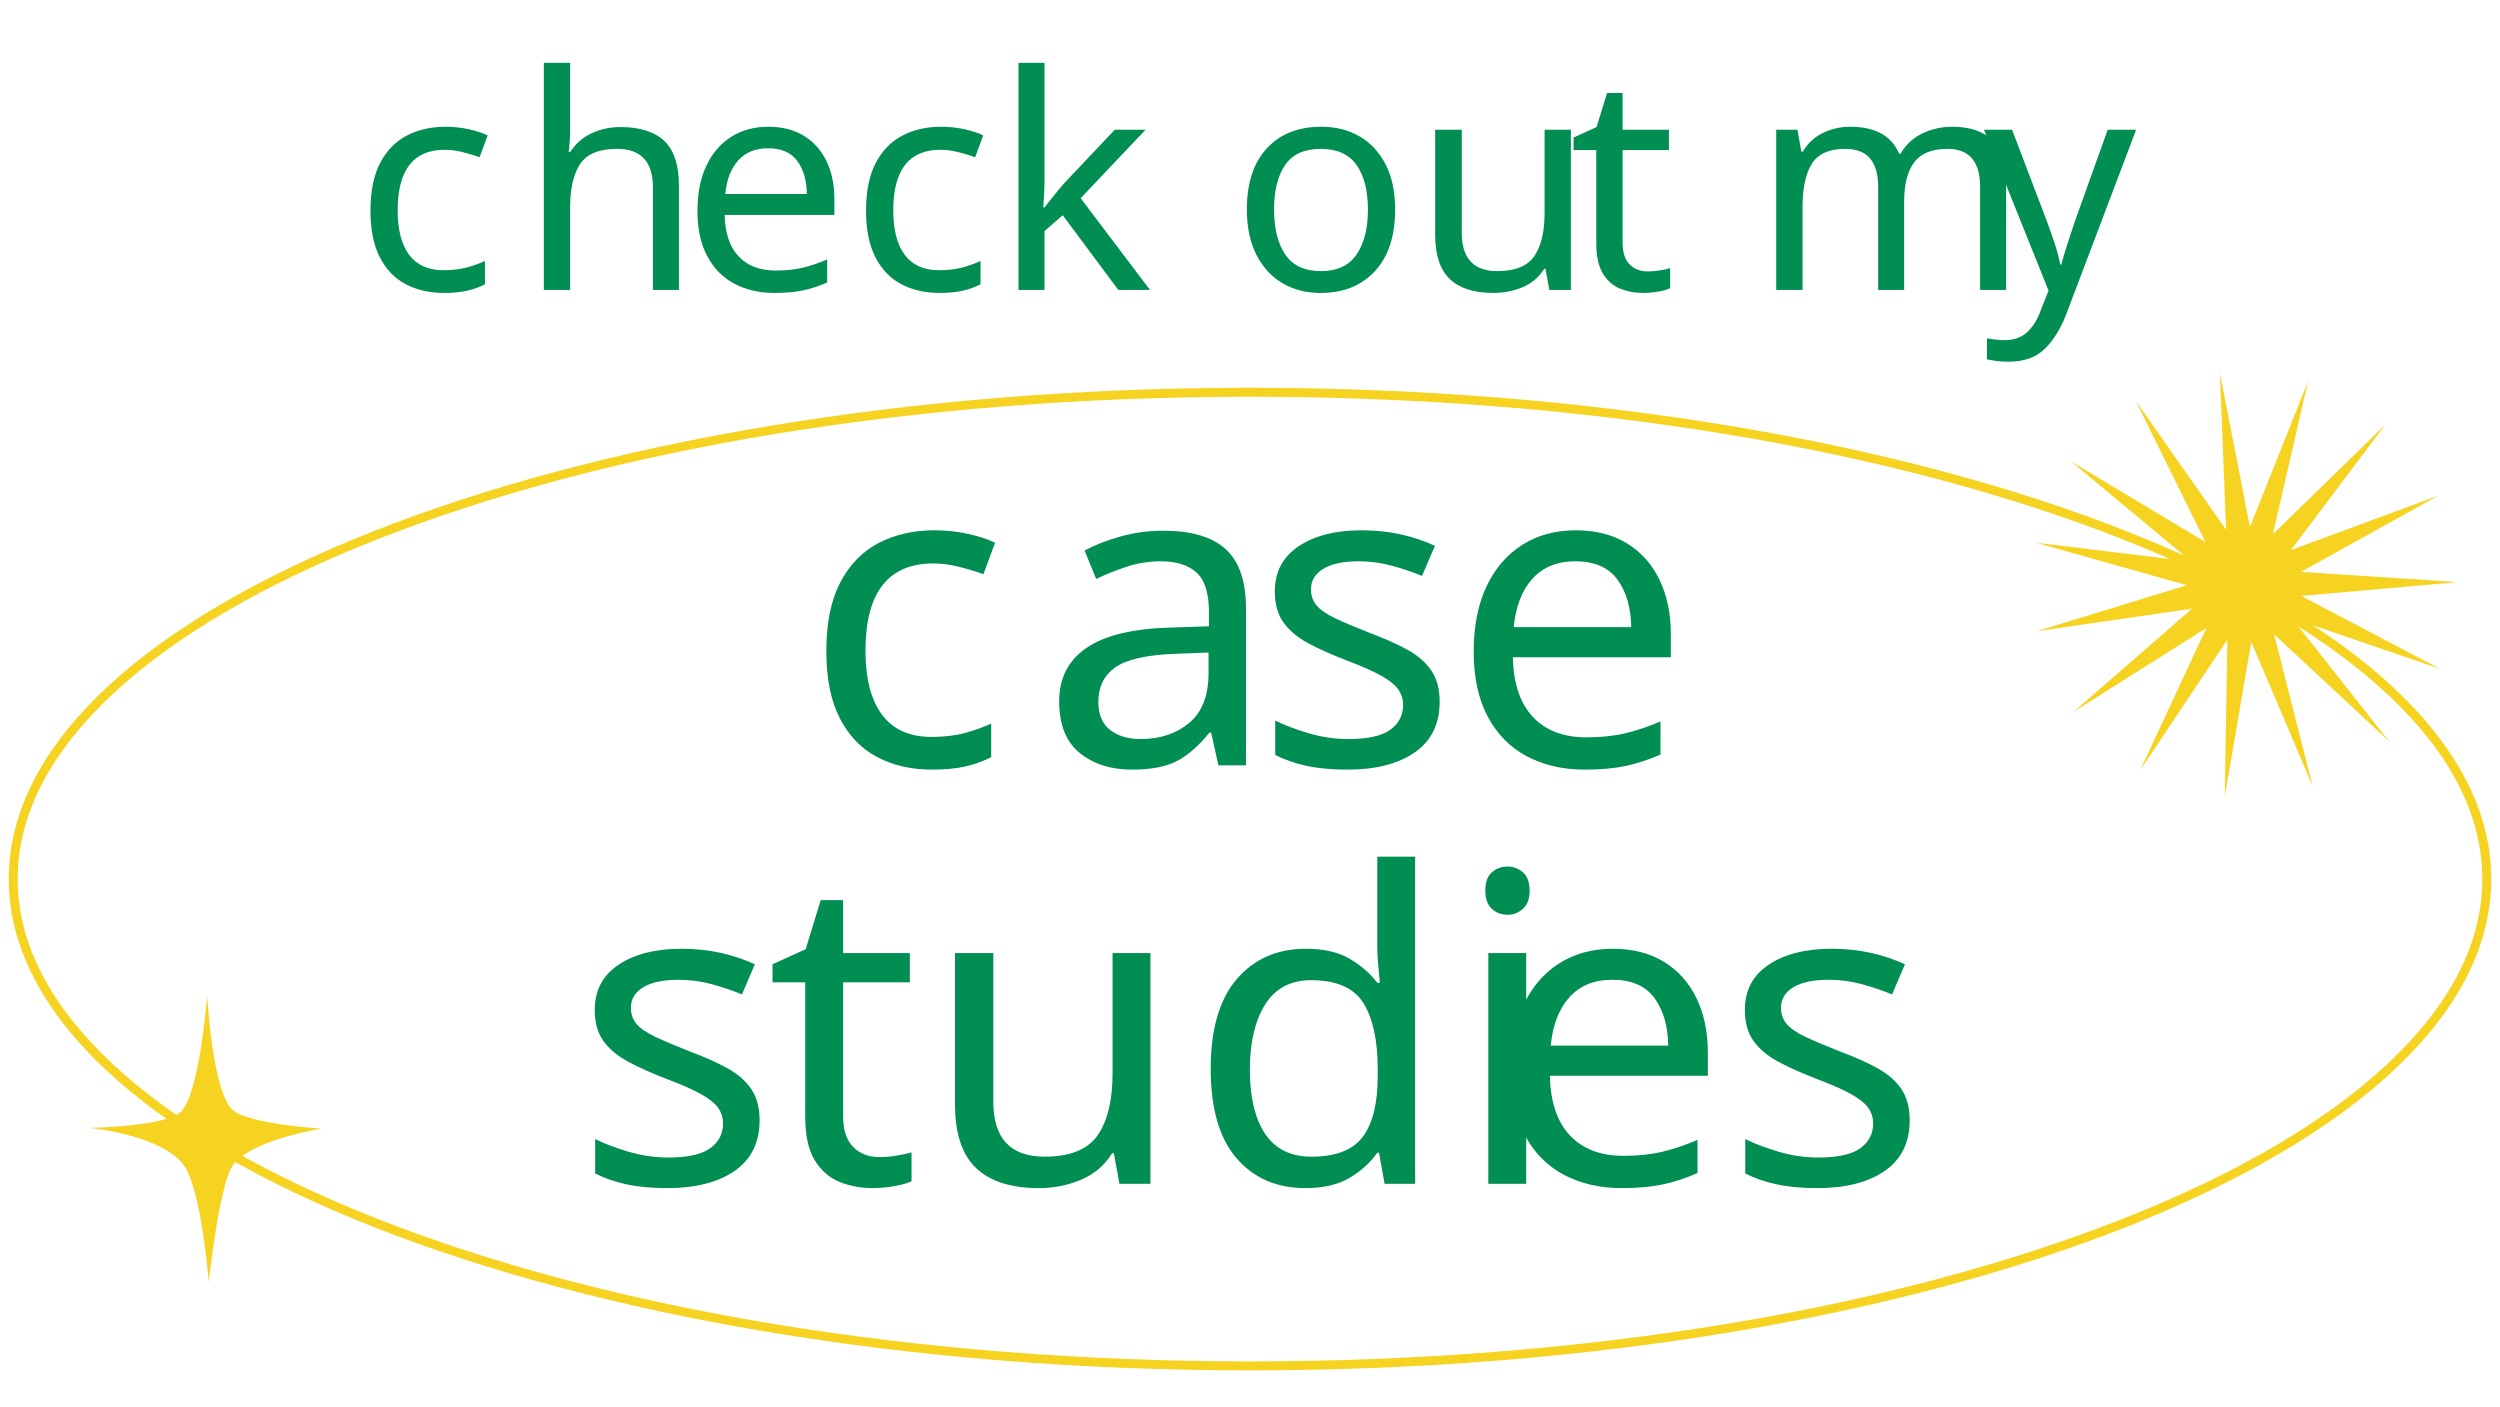
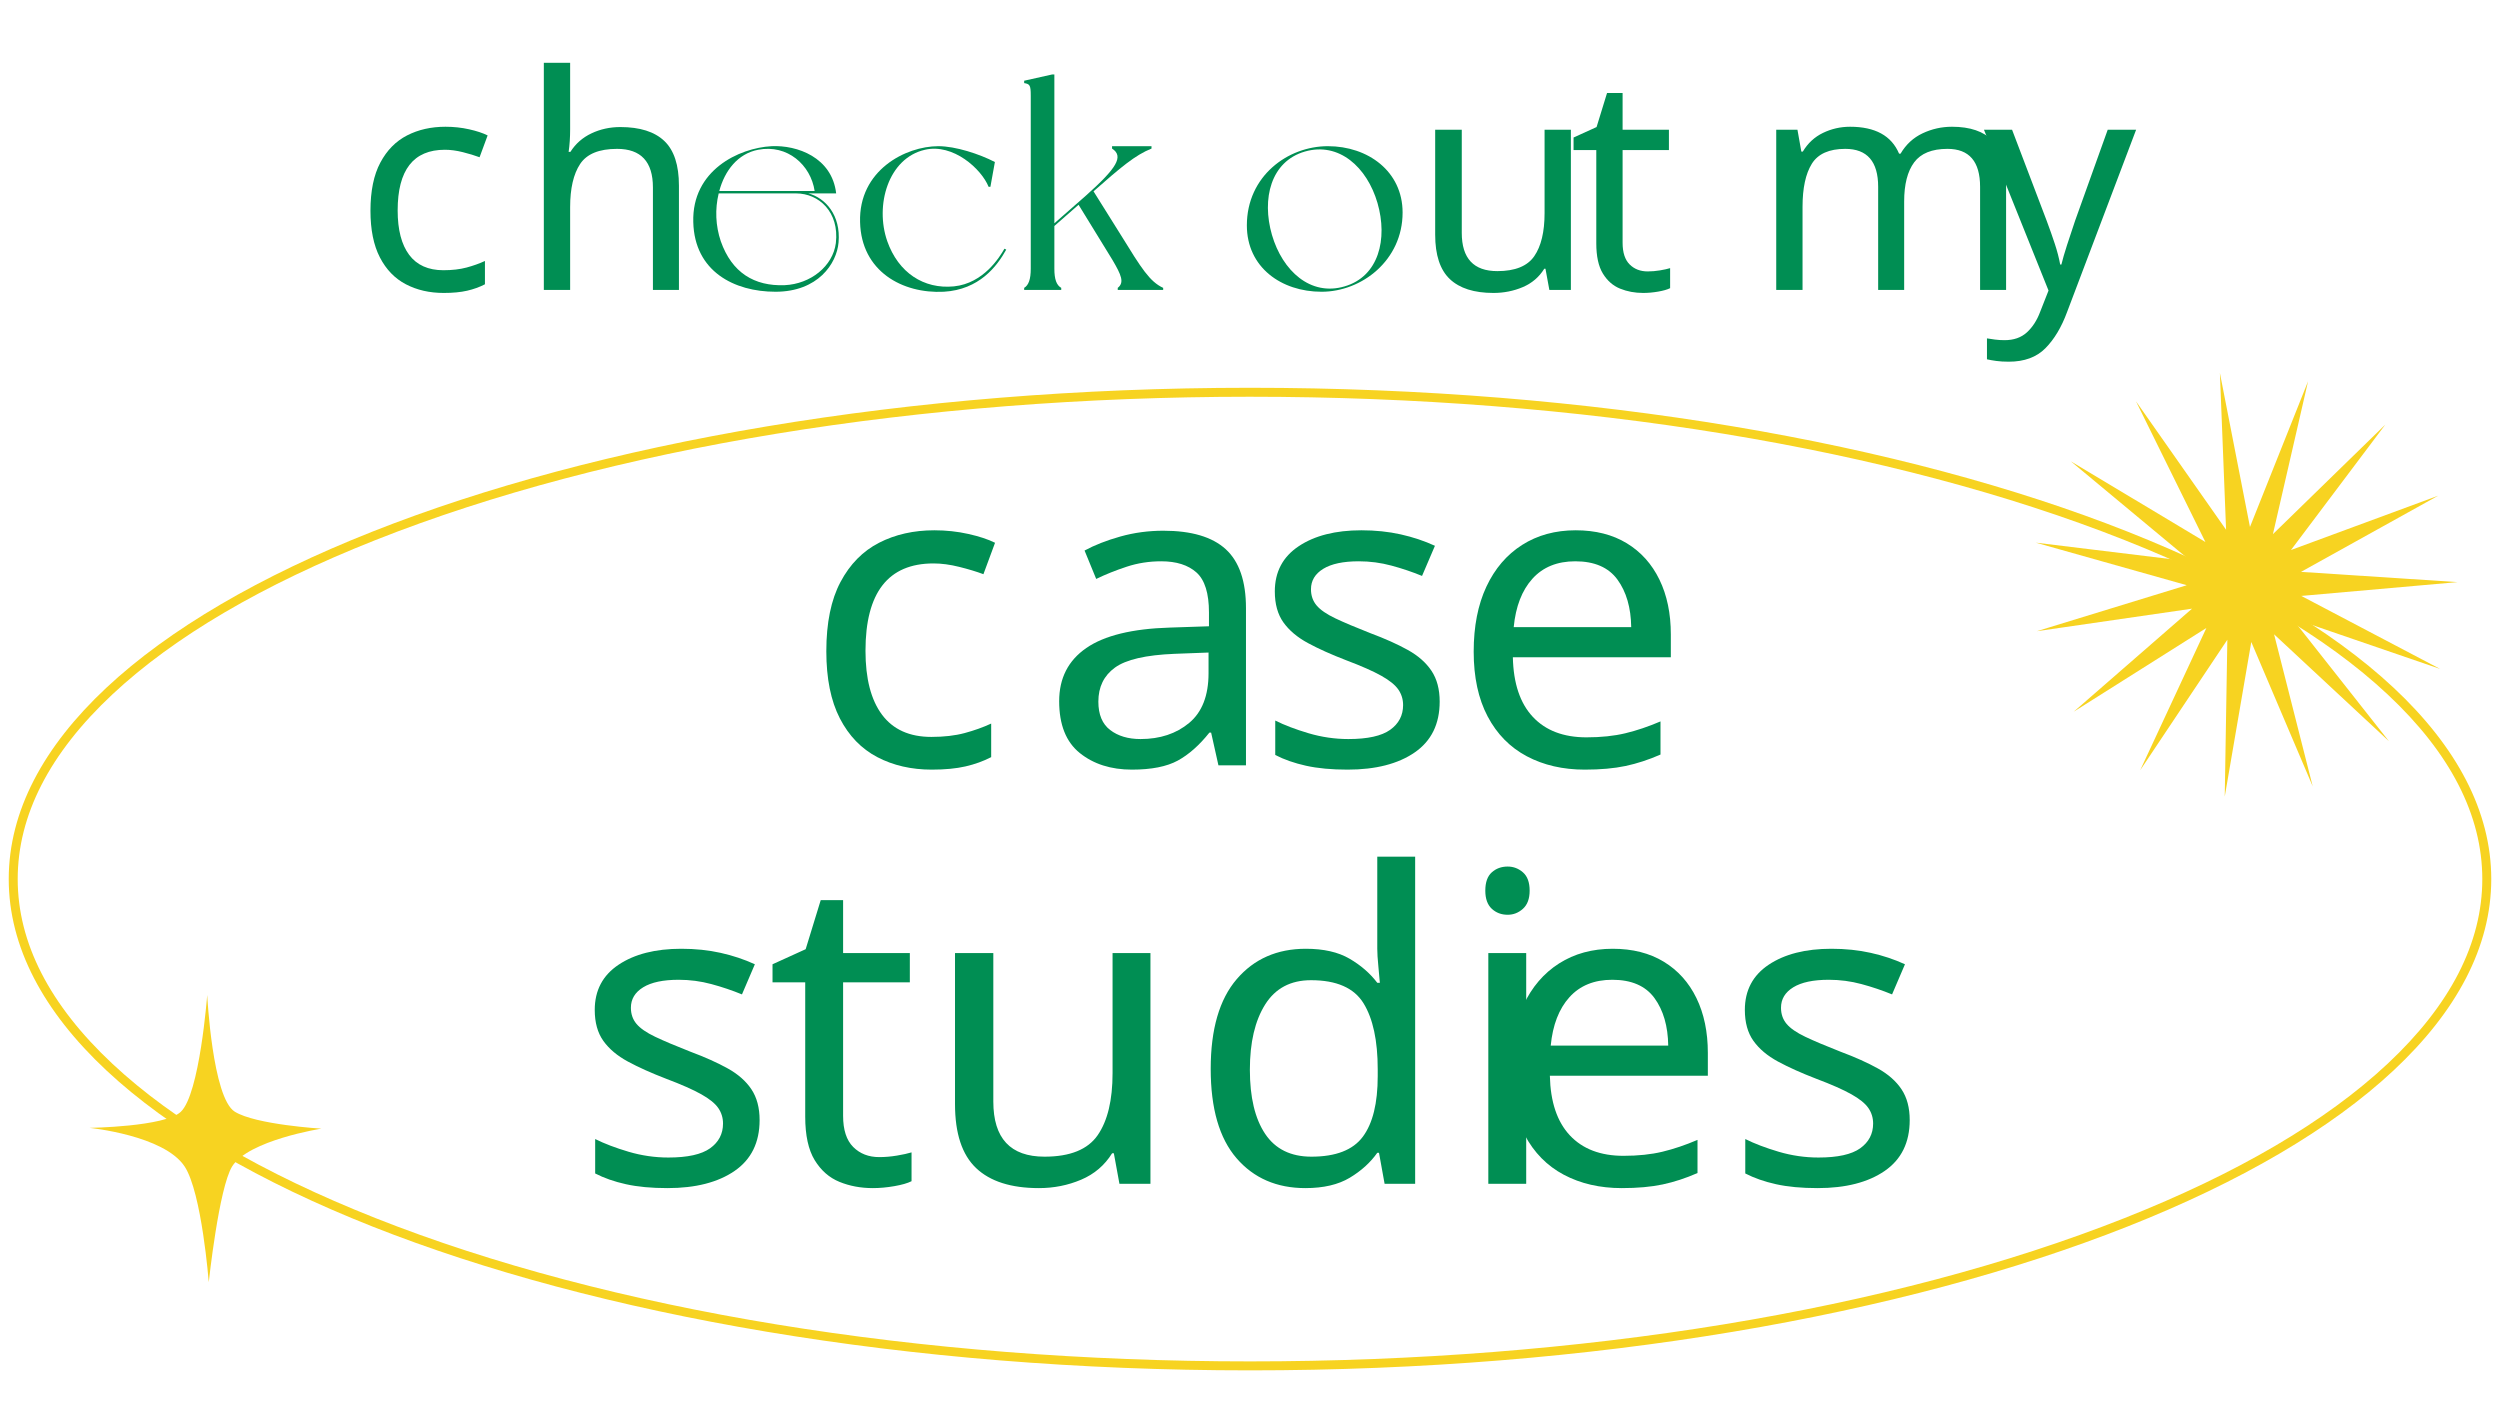
<svg xmlns="http://www.w3.org/2000/svg" width="1920" height="1080" viewBox="0 0 1920 1080">
  <path d="M960,304.703c253.787,0,492.278,39.076,671.544,110.029,86.741,34.332,154.747,74.221,202.127,118.559,48.26,45.162,72.732,92.883,72.732,141.838s-24.471,96.676-72.733,141.838c-47.382,44.337-115.386,84.226-202.127,118.558C1452.279,1006.479,1213.786,1045.555,960,1045.555s-492.279-39.076-671.544-110.029c-86.742-34.332-154.747-74.221-202.127-118.558-48.26-45.162-72.732-92.883-72.732-141.838S38.068,578.452,86.33,533.29c47.382-44.337,115.386-84.226,202.127-118.559C467.721,343.778,706.213,304.702,960,304.702m0-6.887c-526.488,0-953.291,168.928-953.291,377.312S433.511,1052.44,960,1052.44s953.291-168.928,953.291-377.312S1486.488,297.816,960,297.816Z" fill="#f7d321" />
  <path d="M68.757,866.205s57.686-.825,70.025-12.269c14.587-13.529,20.349-89.776,20.349-89.776s3.993,78.934,21.172,89.612c16.046,9.975,66.508,13.031,66.508,13.031s-56.057,8.853-68.529,29.027c-10.174,16.459-17.955,88.878-17.955,88.878s-5.347-68.854-18.554-88.878C125.978,871.881,68.757,866.205,68.757,866.205Z" fill="#f7d321" />
  <polygon points="1834.679 569.235 1746.487 487.141 1776.165 603.916 1728.988 493.046 1708.603 611.8 1710.601 491.326 1643.677 591.523 1694.501 482.276 1592.61 546.592 1683.476 467.46 1564.236 484.774 1679.431 449.442 1563.458 416.756 1683.061 431.336 1590.411 354.303 1693.749 416.269 1640.436 308.214 1709.632 406.852 1704.88 286.456 1727.977 404.713 1772.604 292.791 1745.602 410.221 1831.896 326.128 1759.467 422.419 1872.505 380.695 1767.175 439.202 1887.407 447.062 1767.387 457.67 1874.025 513.752 1760.069 474.627 1834.679 569.235" fill="#f7d321" />
  <g style="isolation:isolate">
    <text transform="translate(271.8883 222.6878)" font-size="229.565" fill="#008e53" font-family="NewYork" style="isolation:isolate">c</text>
    <text transform="translate(398.1461 222.6878)" font-size="229.565" fill="#008e53" font-family="NewYork" letter-spacing="-0.01em" style="isolation:isolate">h</text>
-     <text transform="translate(523.027 222.6878)" font-size="229.565" fill="#008e53" font-family="NewYork" style="isolation:isolate">eck o</text>
+     <g style="isolation:isolate">
+       <path d="M644.009,186.186c-1.377,16.299-15.84,37.879-48.438,37.879-31.681,0-62.213-15.611-63.132-53.489-1.147-39.716,34.895-56.933,60.147-58.31,19.513-.918,46.372,8.494,49.587,36.272H620.823C633.909,151.981,645.846,165.296,644.009,186.186Zm-32.599-37.649h-59.458a66.297,66.297,0,0,0,1.607,36.731c8.494,24.105,25.712,34.665,49.128,33.746,19.743-.918,36.961-14.462,39.256-32.369C644.698,162.77,628.858,148.537,611.411,148.537Zm-58.999-1.837h73.232c-2.984-19.972-20.891-36.042-43.389-31.68C566.645,118.005,556.544,131.09,552.412,146.7Z" fill="#008e53" />
+       <path d="M732.621,219.933c22.727-2.295,35.124-22.498,38.797-28.926l1.377.689c-7.116,12.856-20.661,30.762-47.98,32.369-31.681,1.607-63.36-15.611-64.279-53.489-1.147-39.716,34.895-58.31,60.148-58.31,13.085,0,31.45,5.969,43.388,12.167l-3.443,19.054h-1.377c-5.51-13.774-27.319-33.517-48.898-28.466-28.236,6.428-38.567,42.7-28.926,70.248C689.92,209.373,709.434,222.229,732.621,219.933Z" fill="#008e53" />
+       <path d="M893.313,221.081v1.607H858.42v-1.607c5.279-4.132,2.755-9.872-4.133-21.58l-25.941-42.241-18.595,16.3v32.828c0,8.035,1.607,12.626,5.28,14.692v1.607H786.564v-1.607c3.443-2.066,5.051-6.658,5.051-14.692V73.468c0-8.035-.688-8.953-5.051-9.642V61.99l21.579-4.821h1.607V171.494l24.334-21.35c23.645-21.121,29.155-30.074,19.973-36.042v-1.836H884.36v1.836c-12.626,5.051-23.645,14.463-44.536,32.828l21.12,33.747C876.785,206.388,882.983,216.26,893.313,221.081Z" fill="#008e53" />
+       <path d="M1077.194,163.23c0,36.731-31.451,60.836-62.213,60.836-30.992,0-57.393-18.825-57.393-50.964,0-37.879,31.451-60.835,62.213-60.835S1077.194,131.549,1077.194,163.23Zm-19.284-7.346c-8.034-27.548-29.614-47.062-55.785-39.486s-33.287,36.272-25.252,64.049c8.034,27.548,29.614,47.291,55.785,39.486C1058.829,212.357,1065.945,183.661,1057.91,155.884Z" fill="#008e53" />
+     </g>
    <text transform="translate(1084.076 222.6878)" font-size="229.565" fill="#008e53" font-family="NewYork" letter-spacing="-0.01em" style="isolation:isolate">u</text>
    <text transform="translate(1204.826 222.6878)" font-size="229.565" fill="#008e53" font-family="NewYork" style="isolation:isolate">t </text>
    <text transform="translate(1344.63 222.6878)" font-size="229.565" fill="#008e53" font-family="NewYork" letter-spacing="-0.04em" style="isolation:isolate">m</text>
    <text transform="translate(1523.457 222.6878)" font-size="229.565" fill="#008e53" font-family="NewYork" style="isolation:isolate">y</text>
  </g>
  <g style="isolation:isolate">
    <text transform="translate(616.4283 587.7629)" font-size="330.573" fill="#008e53" font-family="NewYork" style="isolation:isolate">c</text>
    <text transform="translate(798.2389 587.7629)" font-size="330.573" fill="#008e53" font-family="NewYork" letter-spacing="-0.02em" style="isolation:isolate">a<tspan x="163.963" y="0" letter-spacing="-0.01em">s</tspan>
    </text>
    <text transform="translate(1113.604 587.7629)" font-size="330.573" fill="#008e53" font-family="NewYork" style="isolation:isolate">e </text>
    <text transform="translate(439.9059 909.1531)" font-size="330.573" fill="#008e53" font-family="NewYork" letter-spacing="-0.01em" style="isolation:isolate">s</text>
    <text transform="translate(588.0025 909.1531)" font-size="330.573" fill="#008e53" font-family="NewYork" style="isolation:isolate">tudi</text>
    <text transform="translate(1142.031 909.1531)" font-size="330.573" fill="#008e53" font-family="NewYork" letter-spacing="-0.01em" style="isolation:isolate">e</text>
    <text transform="translate(1323.186 909.1531)" font-size="330.573" fill="#008e53" font-family="NewYork" style="isolation:isolate">s</text>
  </g>
</svg>
